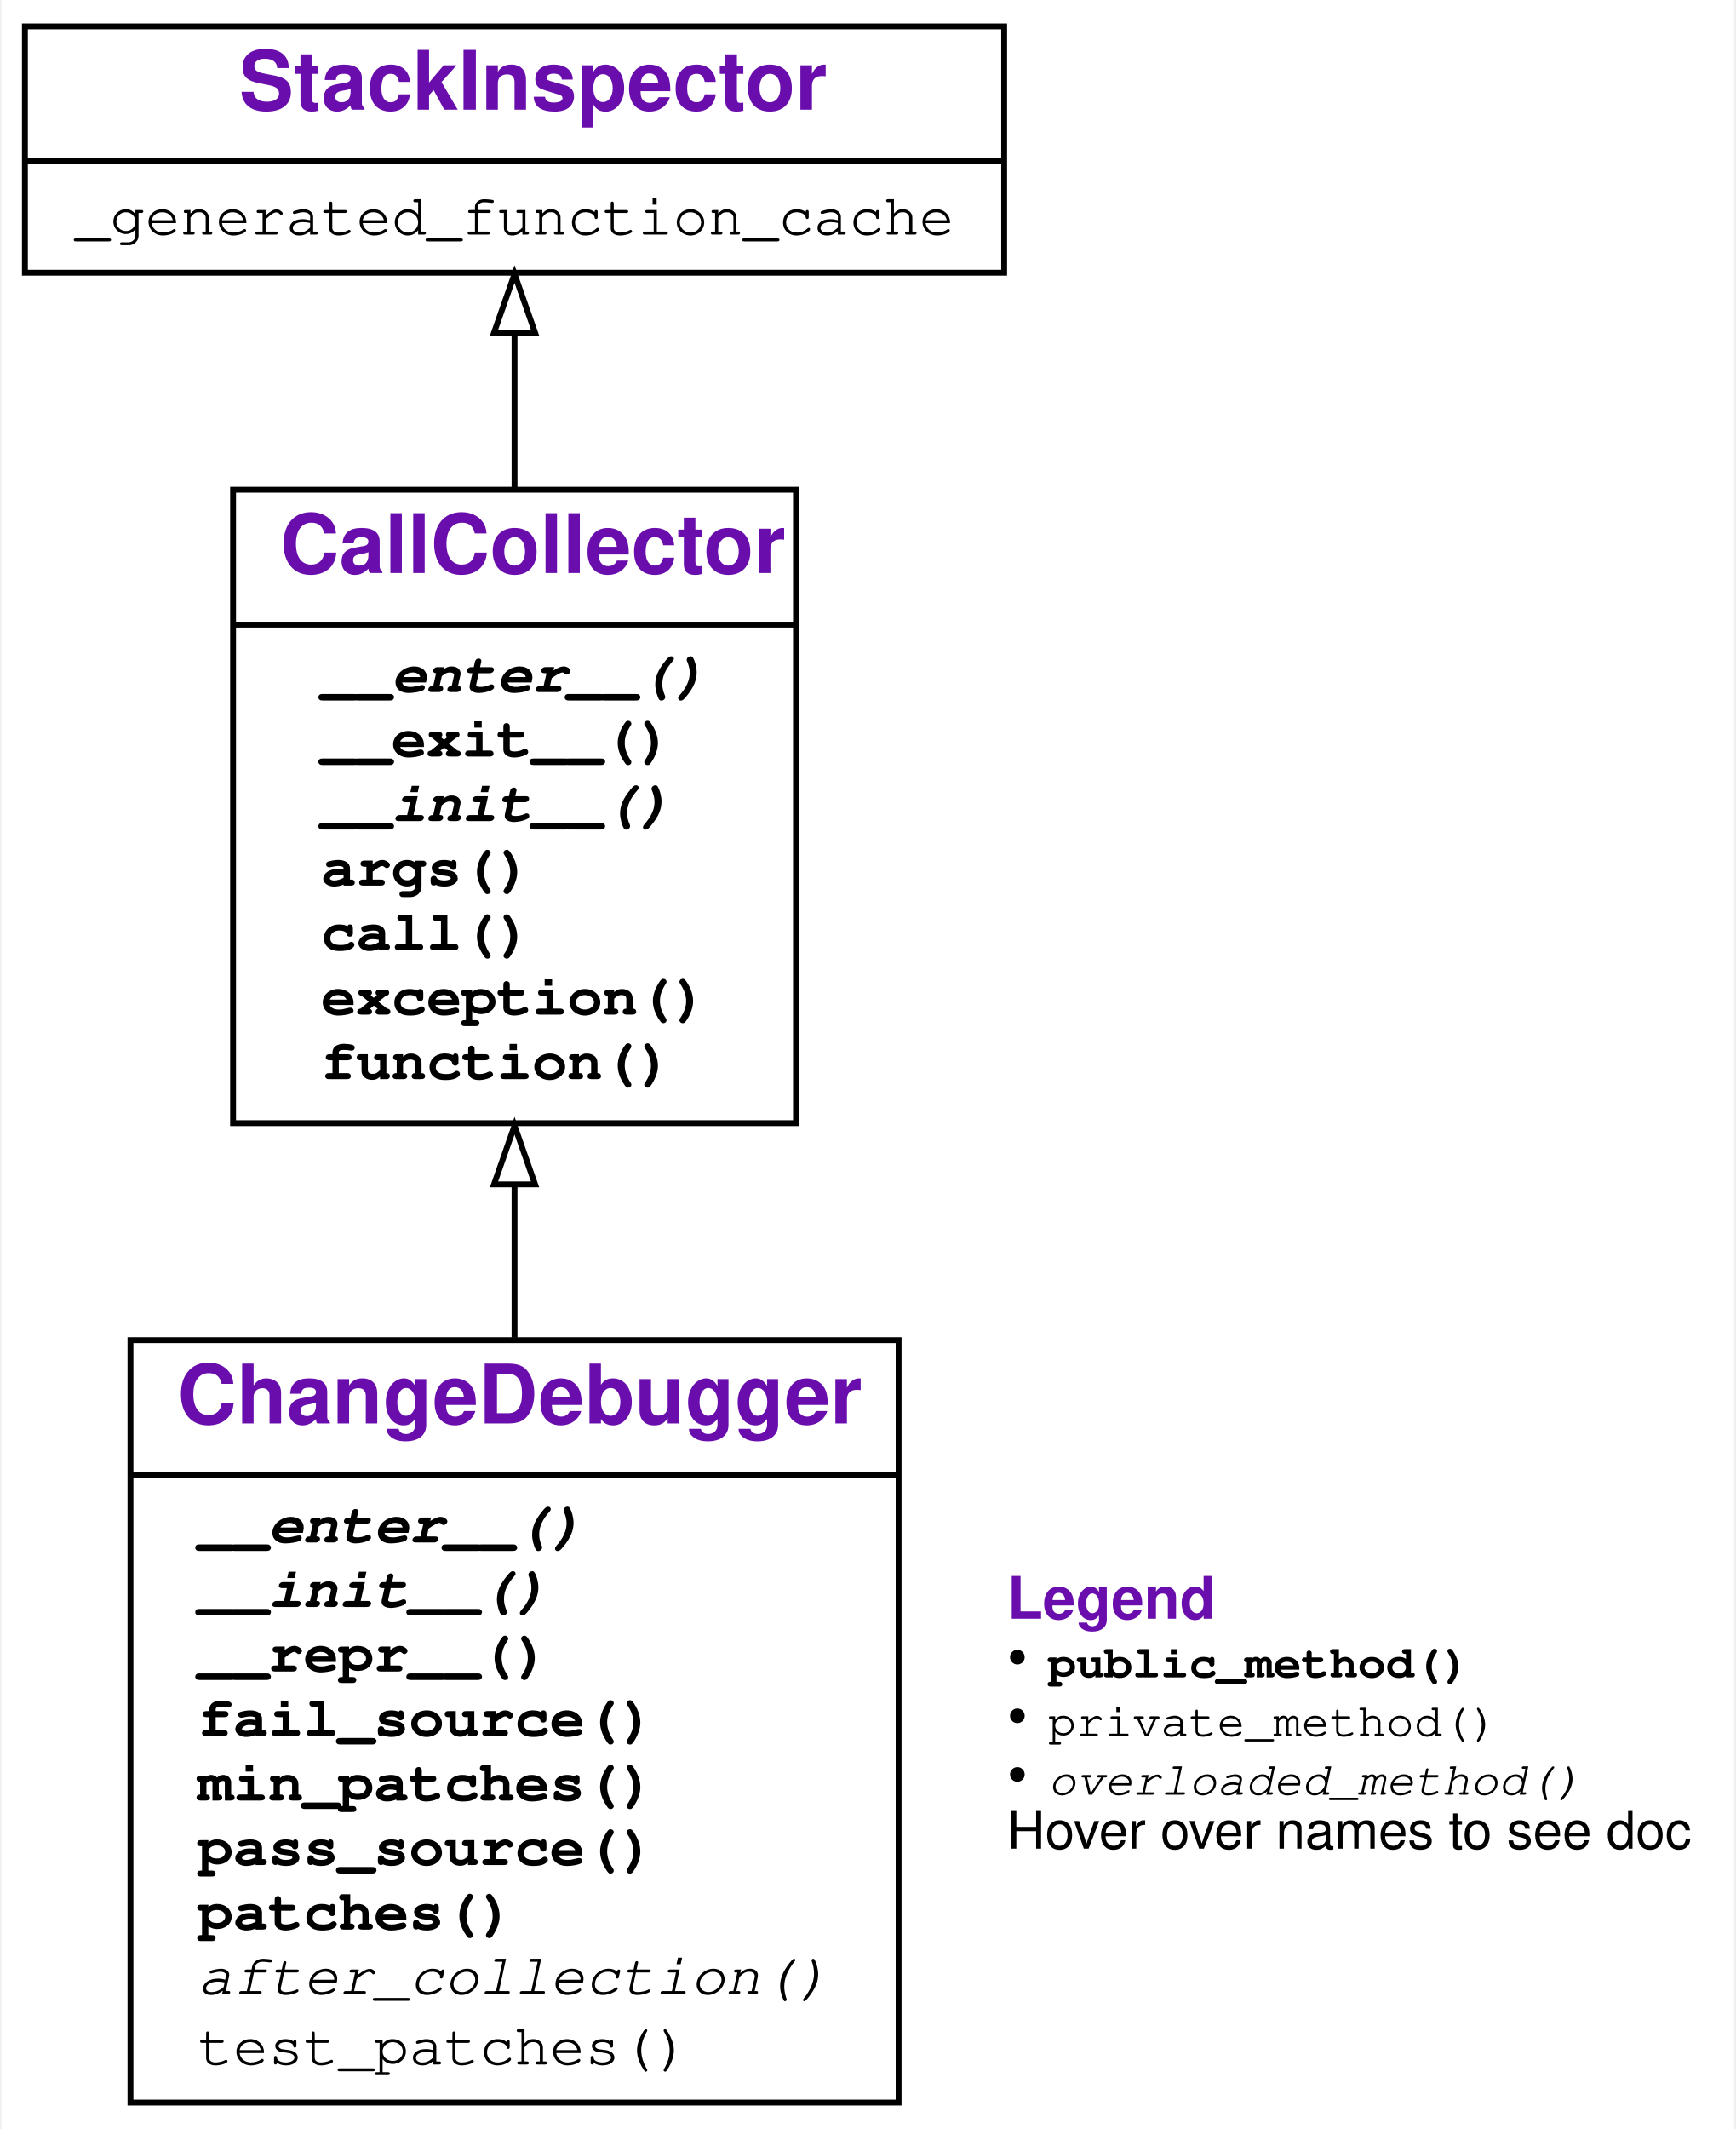
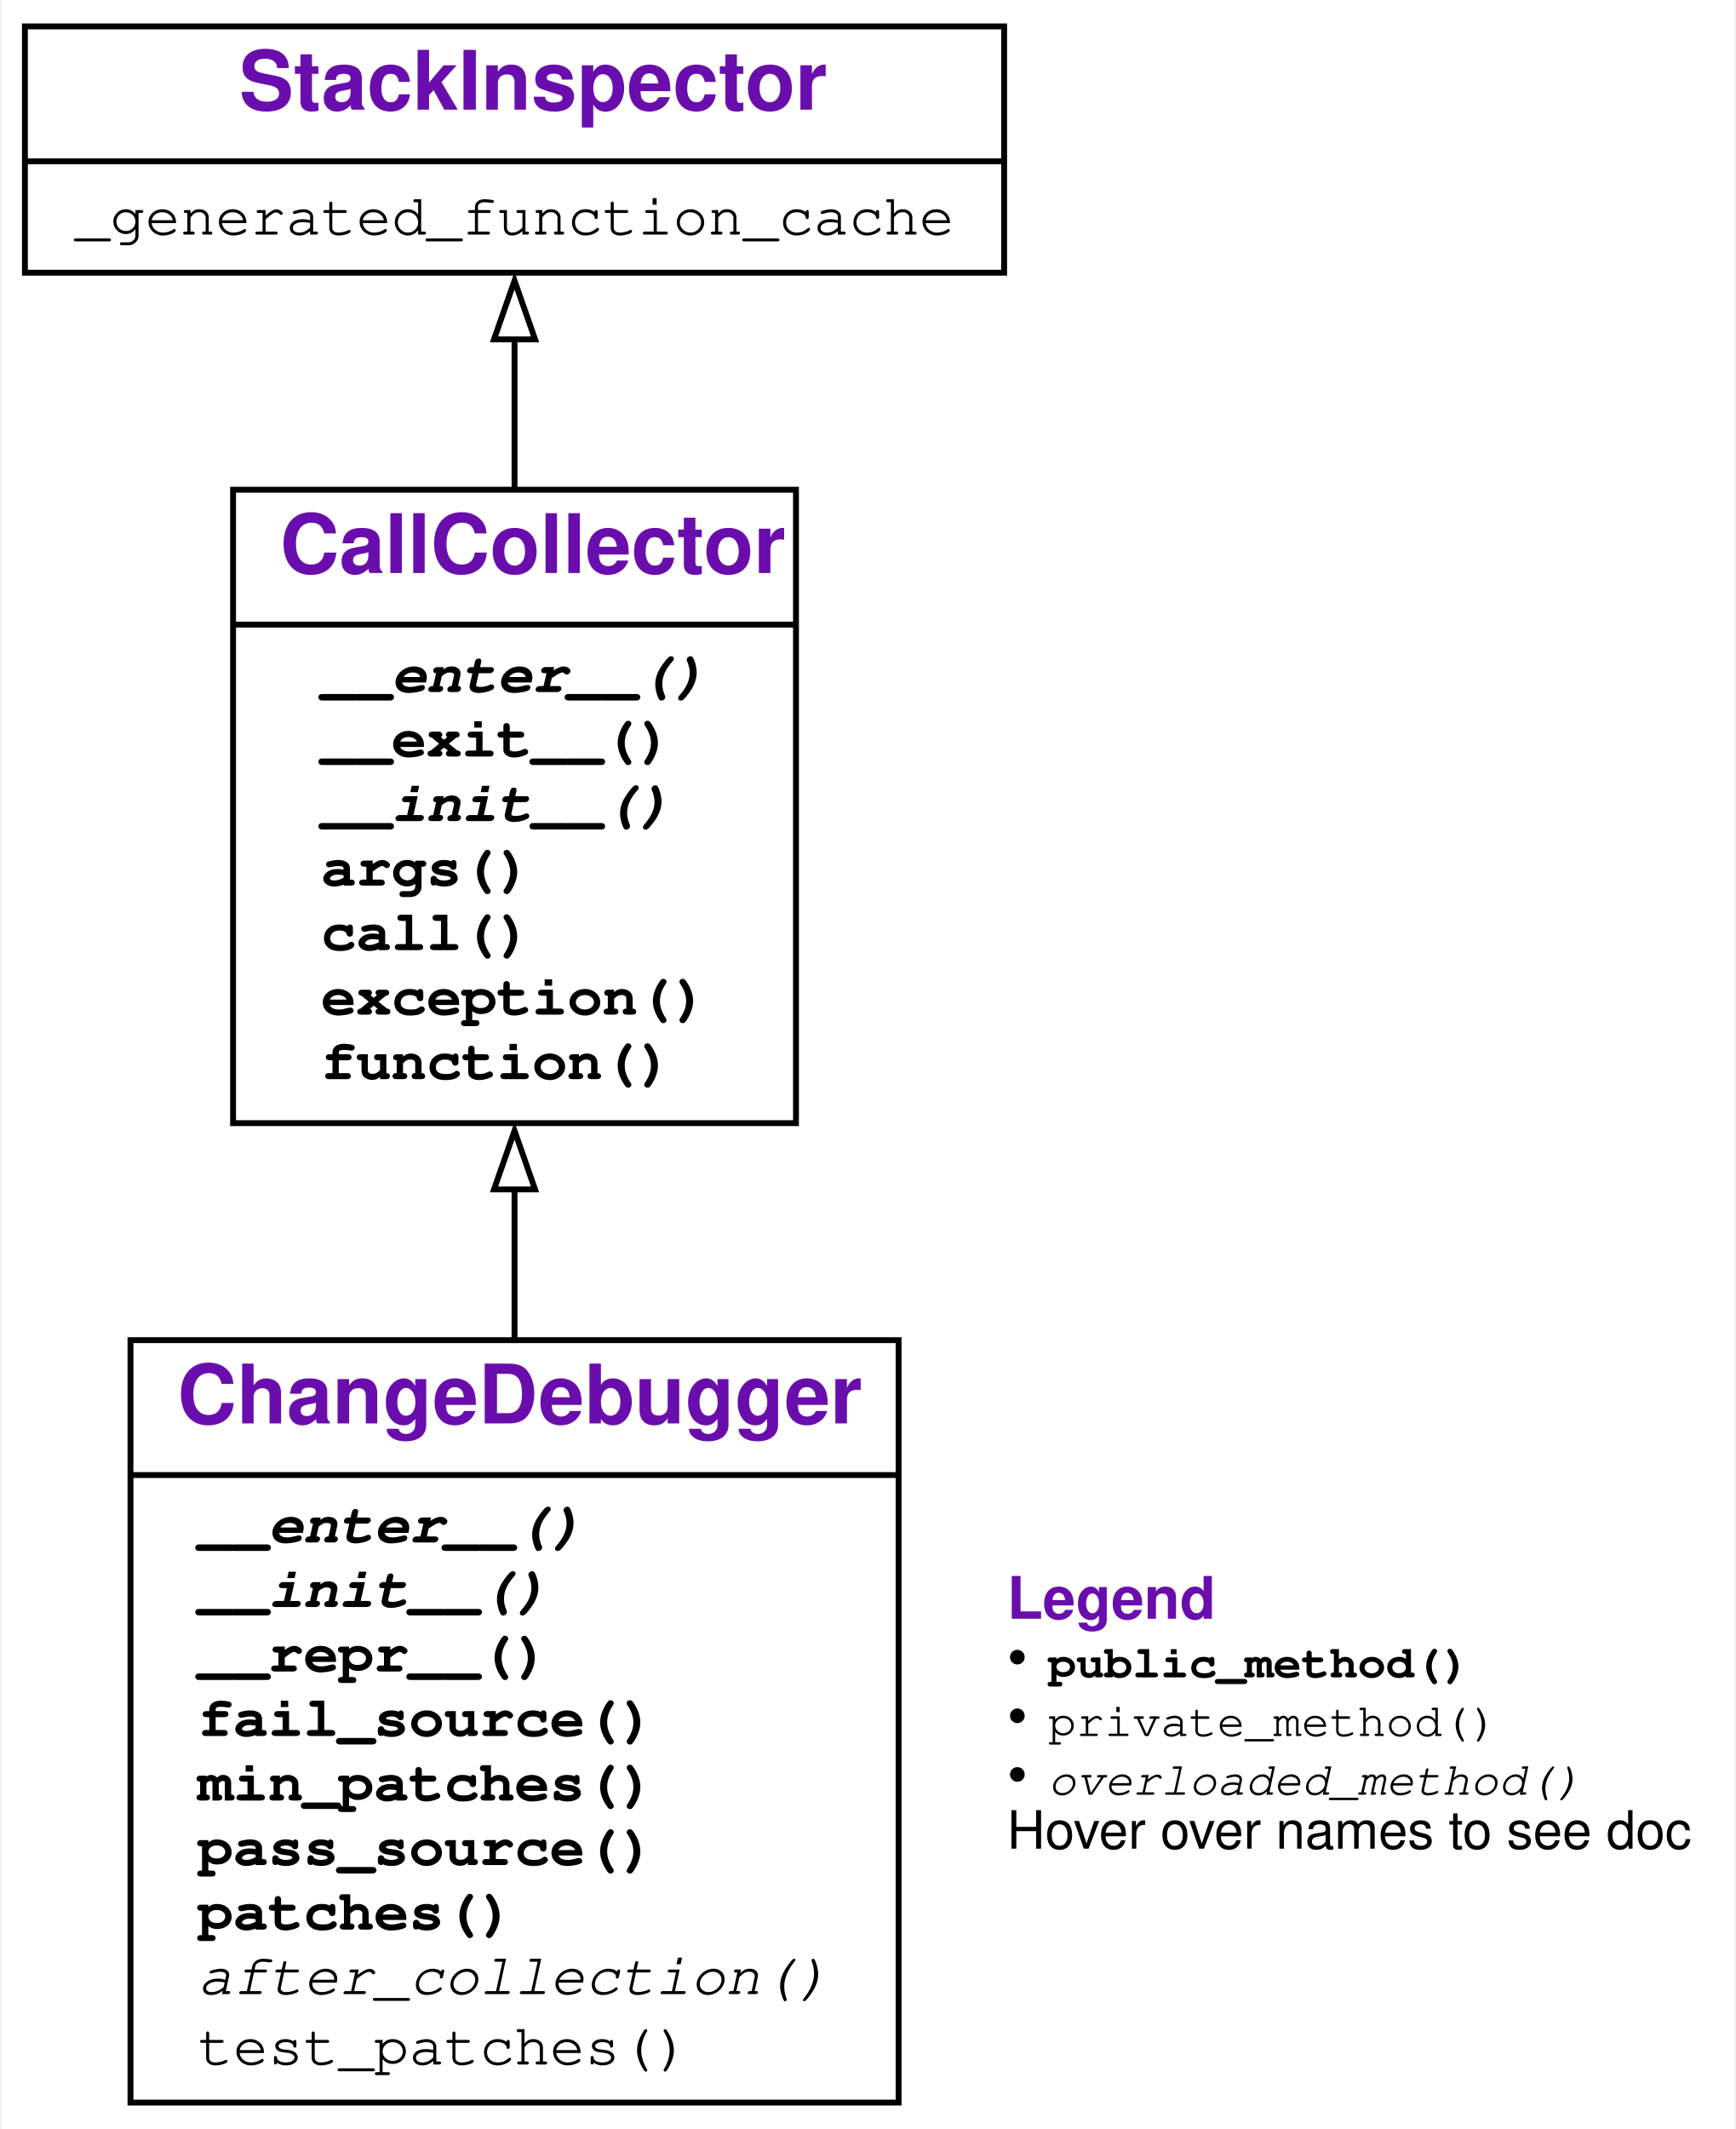
<svg xmlns="http://www.w3.org/2000/svg" xmlns:xlink="http://www.w3.org/1999/xlink" width="296pt" height="363pt" viewBox="0.00 0.00 295.50 363.00">
  <g id="graph0" class="graph" transform="scale(1 1) rotate(0) translate(4 359)">
    <g id="a_graph0">
      <a xlink:title="ChangeDebugger class hierarchy">
-         <polygon fill="white" stroke="transparent" points="-4,4 -4,-359 291.5,-359 291.5,4 -4,4" />
+         <polygon fill="white" stroke="none" points="-4,4 -4,-359 291.5,-359 291.5,4 -4,4" />
      </a>
    </g>
    <g id="node1" class="node">
      <g id="a_node1">
        <a xlink:href="#" xlink:title="class ChangeDebugger:&#10;Collect an exception-raising function call f().&#10;Use as `with CallCollector(): f()`">
          <polygon fill="none" stroke="black" points="18,-0.5 18,-130.5 149,-130.5 149,-0.5 18,-0.5" />
          <text text-anchor="start" x="26" y="-116.3" font-family="Raleway, Helvetica, Arial, sans-serif" font-weight="bold" font-size="14.00" fill="#6a0dad">ChangeDebugger</text>
-           <polyline fill="none" stroke="black" points="18,-107.5 149,-107.5 " />
+           <polyline fill="none" stroke="black" points="18,-107.5 149,-107.5" />
          <g id="a_node1_0">
            <a xlink:href="#" xlink:title="ChangeDebugger">
              <g id="a_node1_1">
                <a xlink:href="#" xlink:title="__enter__(self) -&gt; Any:&#10;Called at begin of a `with` block. Checks if current source fails.">
                  <text text-anchor="start" x="29.5" y="-96" font-family="'Fira Mono', 'Source Code Pro', 'Courier', monospace" font-weight="bold" font-style="italic" font-size="10.00">__enter__()</text>
                </a>
              </g>
              <g id="a_node1_2">
                <a xlink:href="#" xlink:title="__init__(self, pass_source: str, fail_source: str, **ddargs: Any) -&gt; None:&#10;Constructor. Takes a passing source file (`pass_source`)&#10;and a failing source file (`fail_source`).&#10;Additional arguments are passed to `DeltaDebugger` constructor.">
                  <text text-anchor="start" x="29.5" y="-85" font-family="'Fira Mono', 'Source Code Pro', 'Courier', monospace" font-weight="bold" font-style="italic" font-size="10.00">__init__()</text>
                </a>
              </g>
              <g id="a_node1_3">
                <a xlink:href="#" xlink:title="__repr__(self) -&gt; str:&#10;Return readable list of minimal patches">
                  <text text-anchor="start" x="29.5" y="-74" font-family="'Fira Mono', 'Source Code Pro', 'Courier', monospace" font-weight="bold" font-size="10.00">__repr__()</text>
                </a>
              </g>
              <g id="a_node1_4">
                <a xlink:href="#" xlink:title="fail_source(self) -&gt; str:&#10;Return the failing source file.">
                  <text text-anchor="start" x="29.5" y="-63" font-family="'Fira Mono', 'Source Code Pro', 'Courier', monospace" font-weight="bold" font-size="10.00">fail_source()</text>
                </a>
              </g>
              <g id="a_node1_5">
                <a xlink:href="#" xlink:title="min_patches(self) -&gt; Tuple[List[diff_match_patch.diff_match_patch.patch_obj], List[diff_match_patch.diff_match_patch.patch_obj], List[diff_match_patch.diff_match_patch.patch_obj]]:&#10;Compute a minimal set of patches.&#10;Returns a triple (`pass_patches`, `fail_patches`, `diff_patches`)&#10;where `diff_patches` is the minimal difference between&#10;the set `pass_patches` (which, when applied, make the test pass) and&#10;the set `fail_patches` (which, when applied, make the test fail).">
                  <text text-anchor="start" x="29.5" y="-52" font-family="'Fira Mono', 'Source Code Pro', 'Courier', monospace" font-weight="bold" font-size="10.00">min_patches()</text>
                </a>
              </g>
              <g id="a_node1_6">
                <a xlink:href="#" xlink:title="pass_source(self) -&gt; str:&#10;Return the passing source file.">
                  <text text-anchor="start" x="29.5" y="-41" font-family="'Fira Mono', 'Source Code Pro', 'Courier', monospace" font-weight="bold" font-size="10.00">pass_source()</text>
                </a>
              </g>
              <g id="a_node1_7">
                <a xlink:href="#" xlink:title="patches(self) -&gt; List[diff_match_patch.diff_match_patch.patch_obj]:&#10;Return the diff between passing and failing source files.">
                  <text text-anchor="start" x="29.5" y="-30" font-family="'Fira Mono', 'Source Code Pro', 'Courier', monospace" font-weight="bold" font-size="10.00">patches()</text>
                </a>
              </g>
              <g id="a_node1_8">
                <a xlink:href="#" xlink:title="after_collection(self) -&gt; None:&#10;Diagnostics.">
                  <text text-anchor="start" x="29.5" y="-19" font-family="'Fira Mono', 'Source Code Pro', 'Courier', monospace" font-style="italic" font-size="10.00">after_collection()</text>
                </a>
              </g>
              <g id="a_node1_9">
                <a xlink:href="#" xlink:title="test_patches(self, patches: List[diff_match_patch.diff_match_patch.patch_obj]) -&gt; None">
                  <text text-anchor="start" x="29.5" y="-7" font-family="'Fira Mono', 'Source Code Pro', 'Courier', monospace" font-size="10.00">test_patches()</text>
                </a>
              </g>
            </a>
          </g>
        </a>
      </g>
    </g>
    <g id="node2" class="node">
      <g id="a_node2">
        <a xlink:href="DeltaDebugger.ipynb" xlink:title="class CallCollector:&#10;Collect an exception-raising function call f().&#10;Use as `with CallCollector(): f()`">
          <polygon fill="none" stroke="black" points="35.5,-167.5 35.5,-275.5 131.5,-275.5 131.5,-167.5 35.5,-167.5" />
          <text text-anchor="start" x="43.5" y="-261.3" font-family="Raleway, Helvetica, Arial, sans-serif" font-weight="bold" font-size="14.00" fill="#6a0dad">CallCollector</text>
-           <polyline fill="none" stroke="black" points="35.5,-252.5 131.5,-252.5 " />
+           <polyline fill="none" stroke="black" points="35.5,-252.5 131.5,-252.5" />
          <g id="a_node2_10">
            <a xlink:href="#" xlink:title="CallCollector">
              <g id="a_node2_11">
                <a xlink:href="DeltaDebugger.ipynb" xlink:title="__enter__(self) -&gt; Any:&#10;Called at begin of `with` block. Turn tracing on.">
                  <text text-anchor="start" x="50.5" y="-241" font-family="'Fira Mono', 'Source Code Pro', 'Courier', monospace" font-weight="bold" font-style="italic" font-size="10.00">__enter__()</text>
                </a>
              </g>
              <g id="a_node2_12">
                <a xlink:href="DeltaDebugger.ipynb" xlink:title="__exit__(self, exc_tp: Type, exc_value: BaseException, exc_traceback: traceback) -&gt; Optional[bool]:&#10;Called at end of `with` block. Turn tracing off.">
                  <text text-anchor="start" x="50.5" y="-230" font-family="'Fira Mono', 'Source Code Pro', 'Courier', monospace" font-weight="bold" font-size="10.00">__exit__()</text>
                </a>
              </g>
              <g id="a_node2_13">
                <a xlink:href="DeltaDebugger.ipynb" xlink:title="__init__(self) -&gt; None:&#10;Initialize collector">
                  <text text-anchor="start" x="50.5" y="-219" font-family="'Fira Mono', 'Source Code Pro', 'Courier', monospace" font-weight="bold" font-style="italic" font-size="10.00">__init__()</text>
                </a>
              </g>
              <g id="a_node2_14">
                <a xlink:href="DeltaDebugger.ipynb" xlink:title="args(self) -&gt; Dict[str, Any]:&#10;Return the dictionary of collected arguments.">
                  <text text-anchor="start" x="50.5" y="-208" font-family="'Fira Mono', 'Source Code Pro', 'Courier', monospace" font-weight="bold" font-size="10.00">args()</text>
                </a>
              </g>
              <g id="a_node2_15">
                <a xlink:href="DeltaDebugger.ipynb" xlink:title="call(self, new_args: Optional[Dict[str, Any]] = None) -&gt; Any:&#10;Call collected function. If `new_args` is given,&#10;override arguments from its {var: value} entries.">
                  <text text-anchor="start" x="50.5" y="-197" font-family="'Fira Mono', 'Source Code Pro', 'Courier', monospace" font-weight="bold" font-size="10.00">call()</text>
                </a>
              </g>
              <g id="a_node2_16">
                <a xlink:href="DeltaDebugger.ipynb" xlink:title="exception(self) -&gt; Optional[BaseException]:&#10;Return the exception produced, or `None` if none.">
                  <text text-anchor="start" x="50.5" y="-186" font-family="'Fira Mono', 'Source Code Pro', 'Courier', monospace" font-weight="bold" font-size="10.00">exception()</text>
                </a>
              </g>
              <g id="a_node2_17">
                <a xlink:href="DeltaDebugger.ipynb" xlink:title="function(self) -&gt; Callable:&#10;Return the function called.">
                  <text text-anchor="start" x="50.5" y="-175" font-family="'Fira Mono', 'Source Code Pro', 'Courier', monospace" font-weight="bold" font-size="10.00">function()</text>
                </a>
              </g>
            </a>
          </g>
        </a>
      </g>
    </g>
    <g id="edge1" class="edge">
-       <path fill="none" stroke="black" d="M83.5,-130.92C83.5,-139.47 83.5,-148.24 83.5,-156.78" />
-       <polygon fill="none" stroke="black" points="80,-157.06 83.5,-167.06 87,-157.06 80,-157.06" />
+       <path fill="none" stroke="black" d="M83.5,-130.47C83.5,-138.99 83.5,-147.74 83.5,-156.26" />
+       <polygon fill="none" stroke="black" points="80,-156.2 83.5,-166.2 87,-156.2 80,-156.2" />
    </g>
    <g id="node3" class="node">
      <g id="a_node3">
        <a xlink:href="StackInspector.ipynb" xlink:title="class StackInspector:&#10;Provide functions to inspect the stack">
          <polygon fill="none" stroke="black" points="0,-312.5 0,-354.5 167,-354.5 167,-312.5 0,-312.5" />
          <text text-anchor="start" x="36.5" y="-340.3" font-family="Raleway, Helvetica, Arial, sans-serif" font-weight="bold" font-size="14.00" fill="#6a0dad">StackInspector</text>
-           <polyline fill="none" stroke="black" points="0,-331.5 167,-331.5 " />
+           <polyline fill="none" stroke="black" points="0,-331.5 167,-331.5" />
          <g id="a_node3_18">
            <a xlink:href="#" xlink:title="StackInspector">
              <g id="a_node3_19">
                <a xlink:href="StackInspector.ipynb" xlink:title="_generated_function_cache = {('test_patches', 2): &lt;function test_patches&gt;}">
                  <text text-anchor="start" x="8.5" y="-319" font-family="'Fira Mono', 'Source Code Pro', 'Courier', monospace" font-size="10.00">_generated_function_cache</text>
                </a>
              </g>
            </a>
          </g>
        </a>
      </g>
    </g>
    <g id="edge2" class="edge">
-       <path fill="none" stroke="black" d="M83.5,-275.57C83.5,-284.66 83.5,-293.82 83.5,-302.06" />
-       <polygon fill="none" stroke="black" points="80,-302.27 83.5,-312.27 87,-302.27 80,-302.27" />
+       <path fill="none" stroke="black" d="M83.5,-275.24C83.5,-284.21 83.5,-293.26 83.5,-301.43" />
+       <polygon fill="none" stroke="black" points="80,-301.14 83.5,-311.14 87,-301.14 80,-301.14" />
    </g>
    <g id="node4" class="node">
      <text text-anchor="start" x="167.5" y="-83" font-family="Raleway, Helvetica, Arial, sans-serif" font-weight="bold" font-size="10.00" fill="#6a0dad">Legend</text>
      <text text-anchor="start" x="167.5" y="-73" font-family="Raleway, Helvetica, Arial, sans-serif" font-size="10.00">• </text>
      <text text-anchor="start" x="174.5" y="-73" font-family="'Fira Mono', 'Source Code Pro', 'Courier', monospace" font-weight="bold" font-size="8.00">public_method()</text>
      <text text-anchor="start" x="167.5" y="-63" font-family="Raleway, Helvetica, Arial, sans-serif" font-size="10.00">• </text>
      <text text-anchor="start" x="174.5" y="-63" font-family="'Fira Mono', 'Source Code Pro', 'Courier', monospace" font-size="8.00">private_method()</text>
      <text text-anchor="start" x="167.5" y="-53" font-family="Raleway, Helvetica, Arial, sans-serif" font-size="10.00">• </text>
      <text text-anchor="start" x="174.5" y="-53" font-family="'Fira Mono', 'Source Code Pro', 'Courier', monospace" font-style="italic" font-size="8.00">overloaded_method()</text>
      <text text-anchor="start" x="167.5" y="-43.8" font-family="Helvetica,sans-Serif" font-size="9.00">Hover over names to see doc</text>
    </g>
  </g>
</svg>
